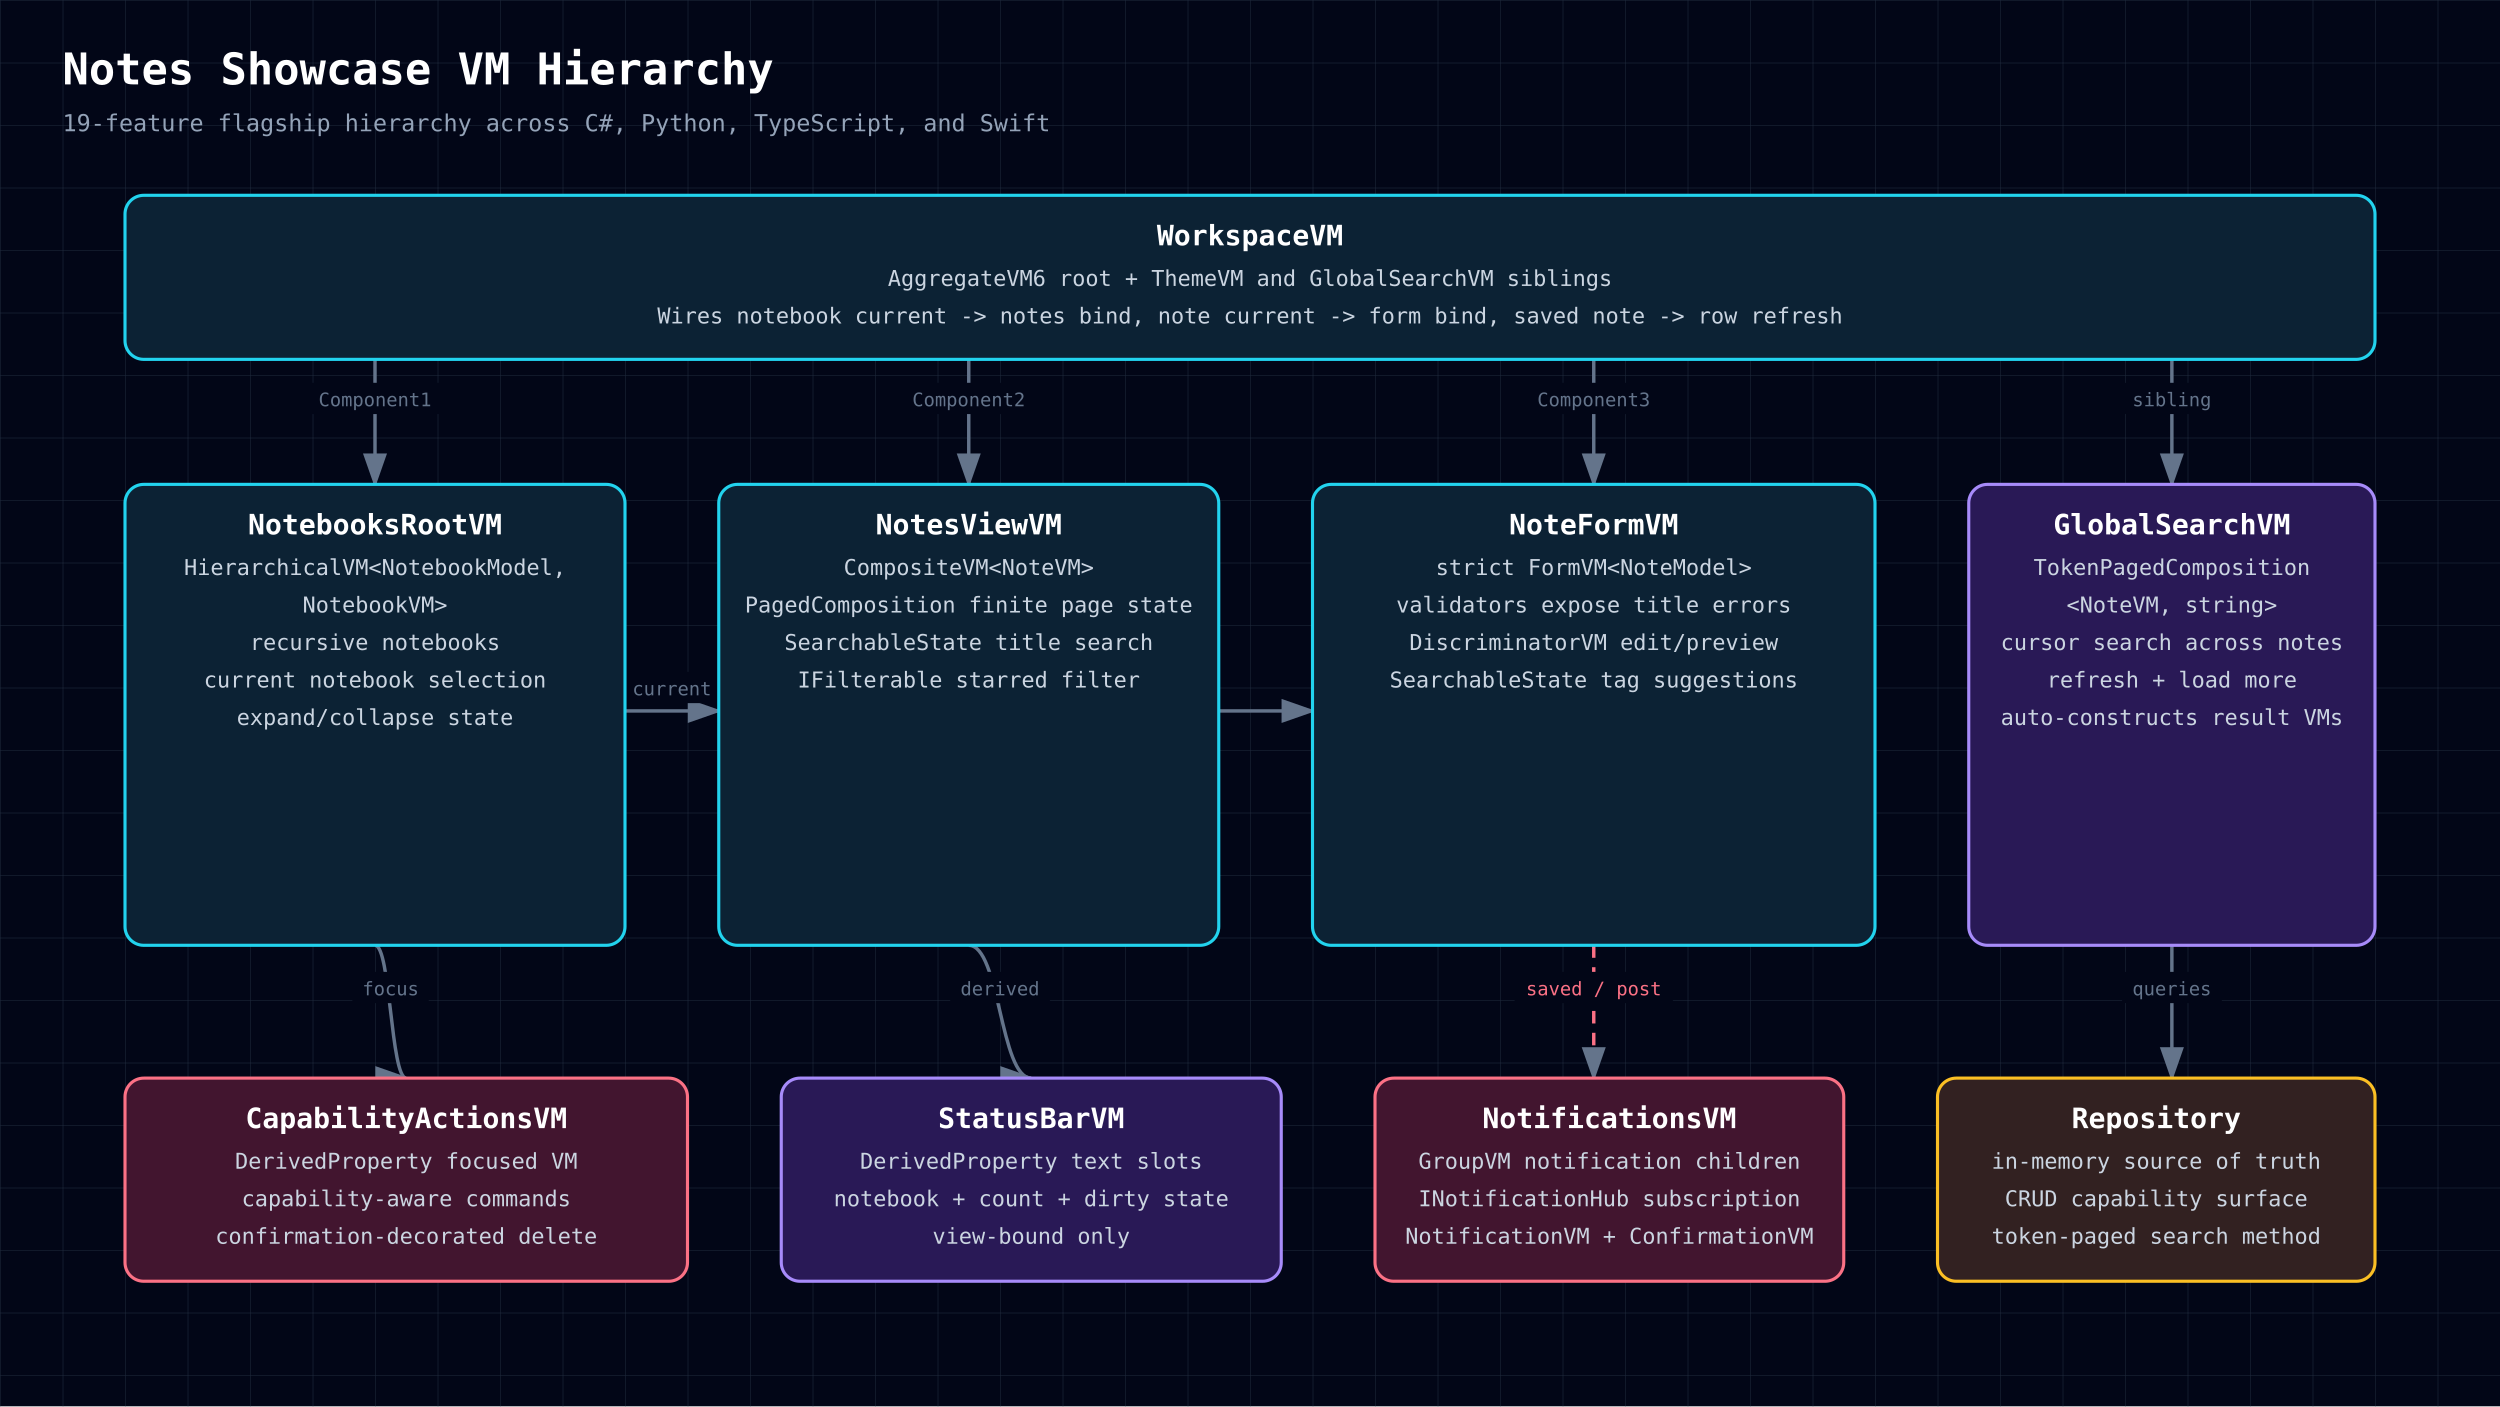
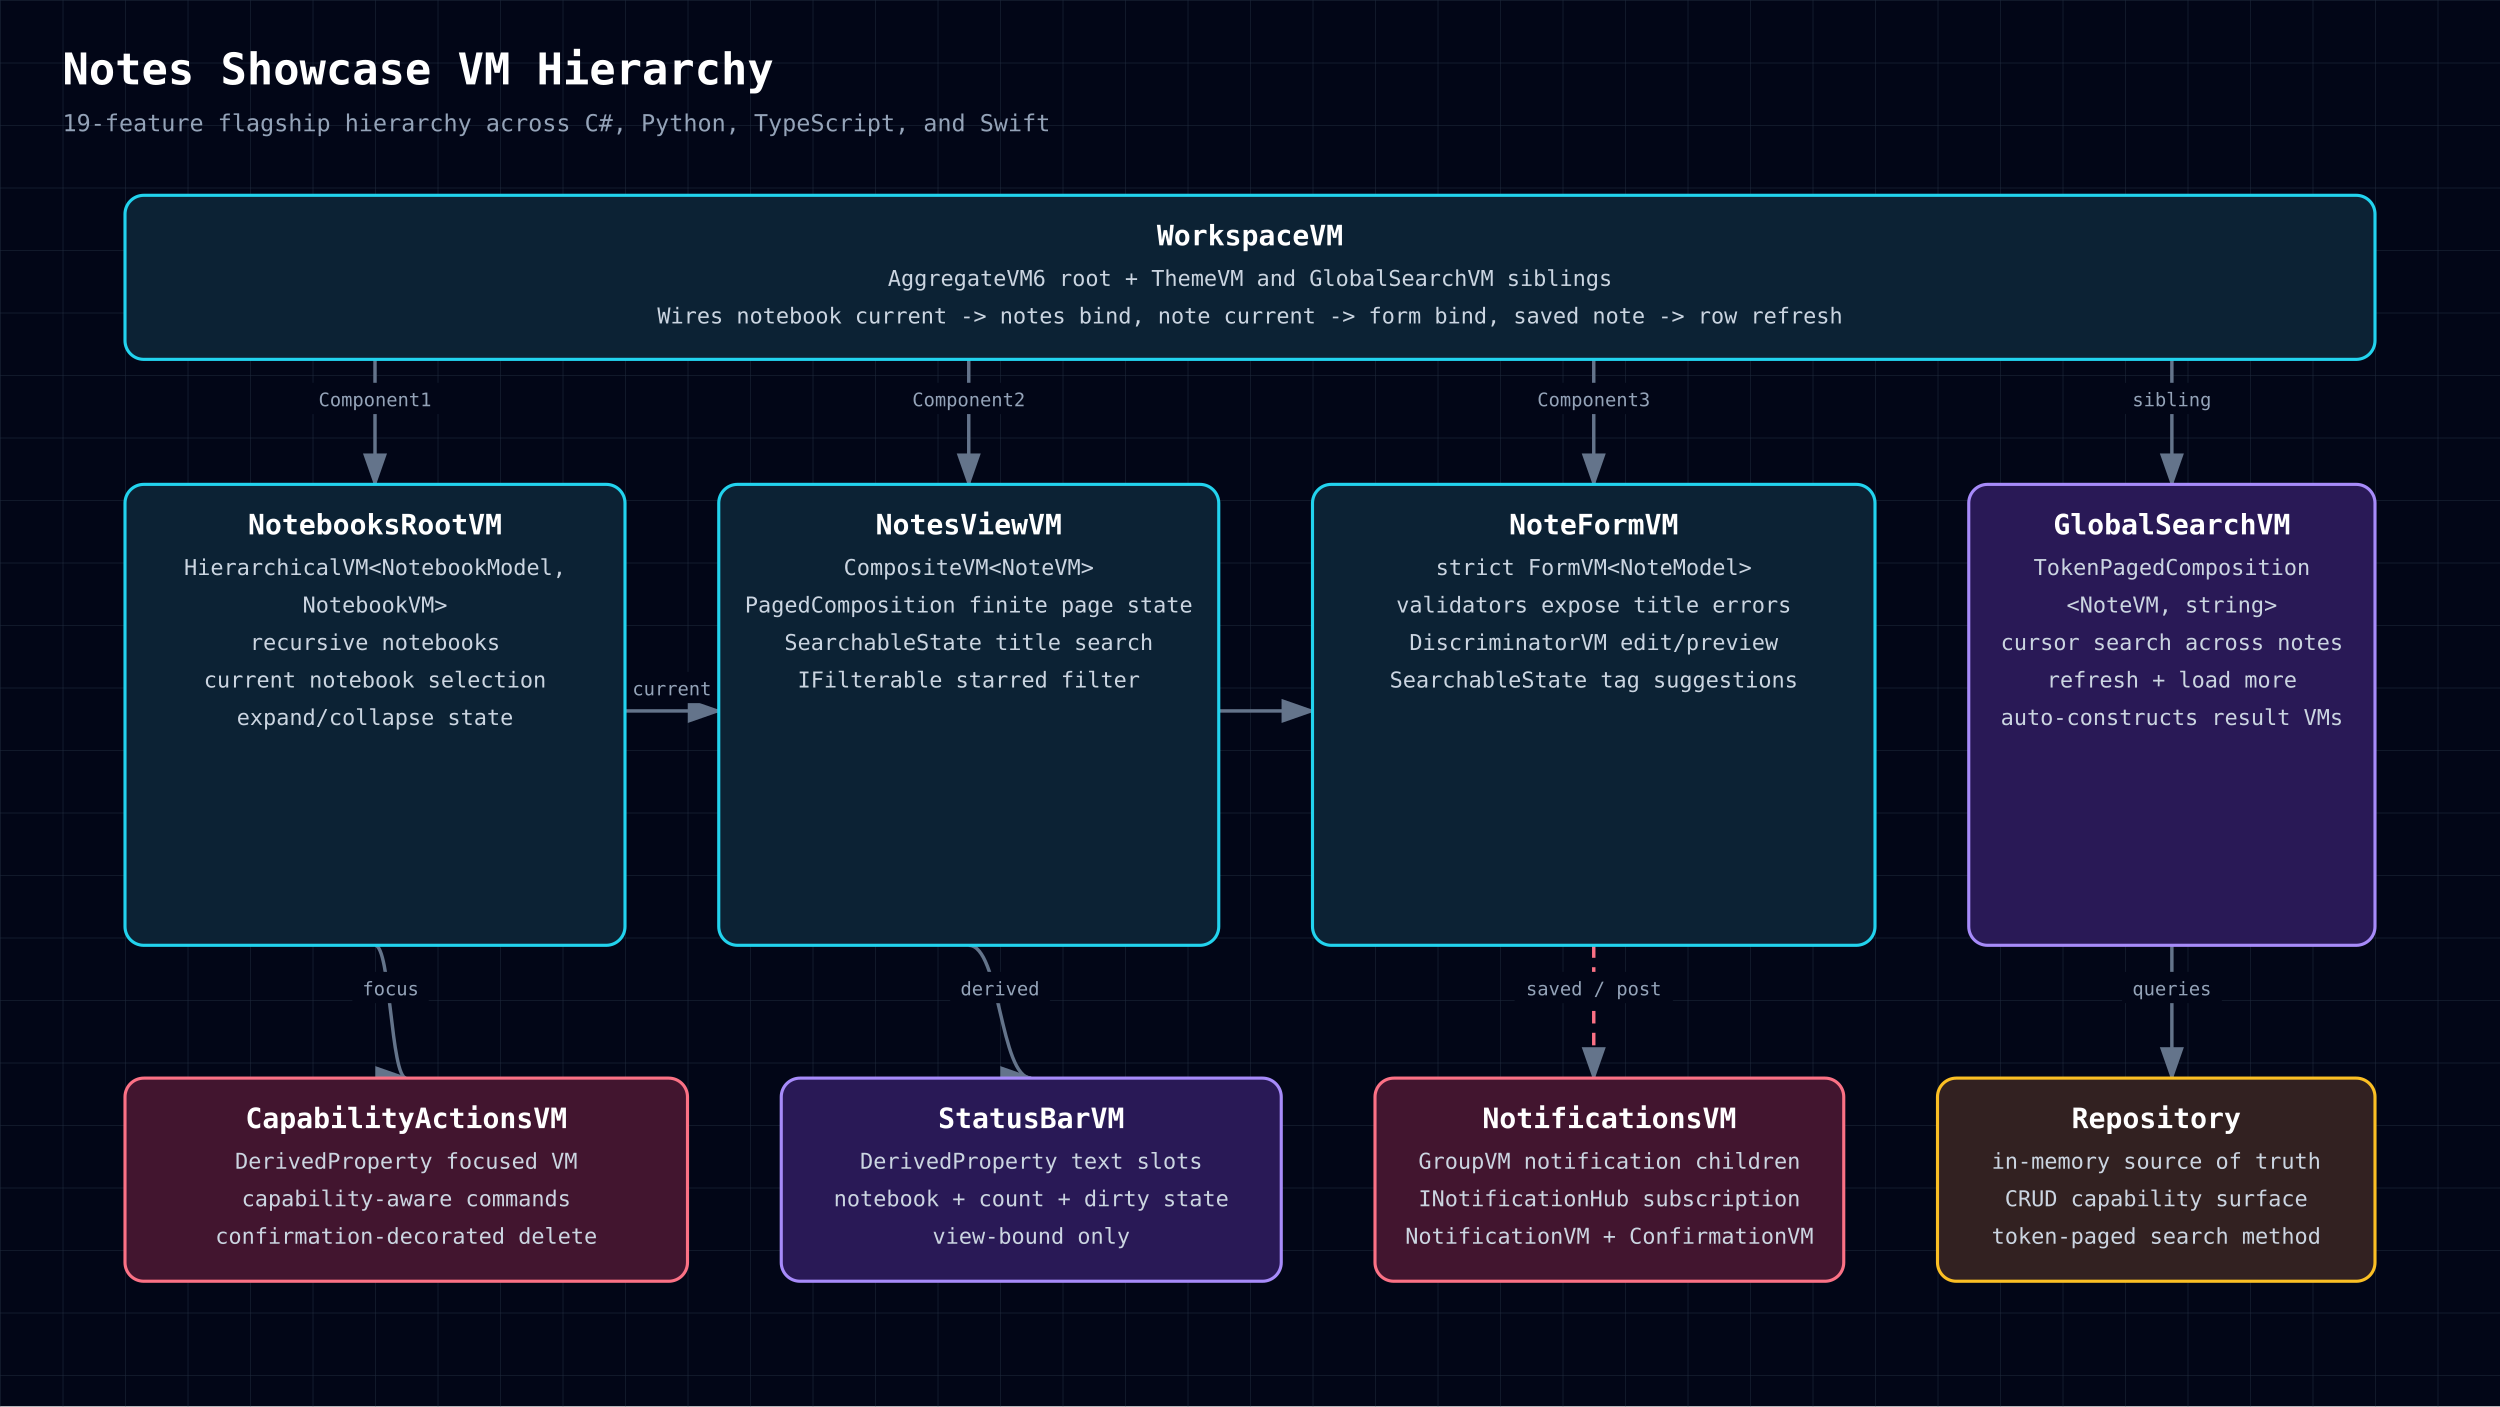
<svg xmlns="http://www.w3.org/2000/svg" width="1600" height="900" viewBox="0 0 1600 900" style="font-family: 'JetBrains Mono', ui-monospace, SFMono-Regular, Menlo, Monaco, Consolas, monospace;">
  <defs>
    <style>text { font-family: 'JetBrains Mono', ui-monospace, SFMono-Regular, Menlo, Monaco, Consolas, monospace; }</style>
    <pattern id="grid" width="40" height="40" patternUnits="userSpaceOnUse">
      <path d="M 40 0 L 0 0 0 40" fill="none" stroke="#1e293b" stroke-width="0.7" />
    </pattern>
    <marker id="arrowhead" markerWidth="10" markerHeight="7" refX="9" refY="3.5" orient="auto">
      <polygon points="0 0, 10 3.5, 0 7" fill="#64748b" />
    </marker>
  </defs>
  <rect width="100%" height="100%" fill="#020617" />
  <rect width="100%" height="100%" fill="url(#grid)" />
  <text x="40" y="54" fill="white" font-size="28" font-weight="700" text-anchor="start">Notes Showcase VM Hierarchy</text>
  <text x="40" y="84" fill="#94a3b8" font-size="15" font-weight="400" text-anchor="start">19-feature flagship hierarchy across C#, Python, TypeScript, and Swift</text>
  <path d="M240,230 C240,230 240,310 240,310" fill="none" stroke="#64748b" stroke-width="2.2" marker-end="url(#arrowhead)" />
  <rect x="196.5" y="245" width="87.0" height="20" rx="3" fill="#020617" />
-   <text x="240" y="260" fill="#64748b" font-size="12" font-weight="400" text-anchor="middle">Component1</text>
+   <text x="240" y="260" fill="#94a3b8" font-size="12" font-weight="400" text-anchor="middle">Component1</text>
  <path d="M620,230 C620,230 620,310 620,310" fill="none" stroke="#64748b" stroke-width="2.2" marker-end="url(#arrowhead)" />
  <rect x="576.5" y="245" width="87.0" height="20" rx="3" fill="#020617" />
-   <text x="620" y="260" fill="#64748b" font-size="12" font-weight="400" text-anchor="middle">Component2</text>
+   <text x="620" y="260" fill="#94a3b8" font-size="12" font-weight="400" text-anchor="middle">Component2</text>
  <path d="M1020,230 C1020,230 1020,310 1020,310" fill="none" stroke="#64748b" stroke-width="2.2" marker-end="url(#arrowhead)" />
  <rect x="976.5" y="245" width="87.0" height="20" rx="3" fill="#020617" />
-   <text x="1020" y="260" fill="#64748b" font-size="12" font-weight="400" text-anchor="middle">Component3</text>
+   <text x="1020" y="260" fill="#94a3b8" font-size="12" font-weight="400" text-anchor="middle">Component3</text>
  <path d="M1390,230 C1390,230 1390,310 1390,310" fill="none" stroke="#64748b" stroke-width="2.2" marker-end="url(#arrowhead)" />
  <rect x="1357.8" y="245" width="64.5" height="20" rx="3" fill="#020617" />
-   <text x="1390" y="260" fill="#64748b" font-size="12" font-weight="400" text-anchor="middle">sibling</text>
+   <text x="1390" y="260" fill="#94a3b8" font-size="12" font-weight="400" text-anchor="middle">sibling</text>
  <path d="M400,455 C430,455 430,455 460,455" fill="none" stroke="#64748b" stroke-width="2.2" marker-end="url(#arrowhead)" />
  <rect x="397.8" y="430" width="64.5" height="20" rx="3" fill="#020617" />
-   <text x="430" y="445" fill="#64748b" font-size="12" font-weight="400" text-anchor="middle">current</text>
+   <text x="430" y="445" fill="#94a3b8" font-size="12" font-weight="400" text-anchor="middle">current</text>
  <path d="M780,455 C810,455 810,455 840,455" fill="none" stroke="#64748b" stroke-width="2.2" marker-end="url(#arrowhead)" />
  <path d="M1020,605 C1020,605 1020,690 1020,690" fill="none" stroke="#fb7185" stroke-width="2.2" marker-end="url(#arrowhead)" stroke-dasharray="8 6" />
  <rect x="969.0" y="622" width="102.0" height="20" rx="3" fill="#020617" />
-   <text x="1020" y="637" fill="#fb7185" font-size="12" font-weight="400" text-anchor="middle">saved / post</text>
+   <text x="1020" y="637" fill="#94a3b8" font-size="12" font-weight="400" text-anchor="middle">saved / post</text>
  <path d="M1390,605 C1390,605 1390,690 1390,690" fill="none" stroke="#64748b" stroke-width="2.2" marker-end="url(#arrowhead)" />
  <rect x="1357.8" y="622" width="64.5" height="20" rx="3" fill="#020617" />
-   <text x="1390" y="637" fill="#64748b" font-size="12" font-weight="400" text-anchor="middle">queries</text>
+   <text x="1390" y="637" fill="#94a3b8" font-size="12" font-weight="400" text-anchor="middle">queries</text>
  <path d="M620,605 C640,605 640,690 660,690" fill="none" stroke="#64748b" stroke-width="2.2" marker-end="url(#arrowhead)" />
  <rect x="607.8" y="622" width="64.5" height="20" rx="3" fill="#020617" />
-   <text x="640" y="637" fill="#64748b" font-size="12" font-weight="400" text-anchor="middle">derived</text>
+   <text x="640" y="637" fill="#94a3b8" font-size="12" font-weight="400" text-anchor="middle">derived</text>
  <path d="M240,605 C250,605 250,690 260,690" fill="none" stroke="#64748b" stroke-width="2.2" marker-end="url(#arrowhead)" />
  <rect x="225.2" y="622" width="49.5" height="20" rx="3" fill="#020617" />
-   <text x="250" y="637" fill="#64748b" font-size="12" font-weight="400" text-anchor="middle">focus</text>
+   <text x="250" y="637" fill="#94a3b8" font-size="12" font-weight="400" text-anchor="middle">focus</text>
  <rect x="80" y="125" width="1440" height="105" rx="12" fill="#0f172a" />
  <rect x="80" y="125" width="1440" height="105" rx="12" fill="rgba(8, 51, 68, 0.42)" stroke="#22d3ee" stroke-width="2" />
  <text x="800" y="157" fill="white" font-size="18" font-weight="700" text-anchor="middle">WorkspaceVM</text>
  <text x="800" y="183" fill="#cbd5e1" font-size="14" font-weight="400" text-anchor="middle">AggregateVM6 root + ThemeVM and GlobalSearchVM siblings</text>
  <text x="800" y="207" fill="#cbd5e1" font-size="14" font-weight="400" text-anchor="middle">Wires notebook current -&gt; notes bind, note current -&gt; form bind, saved note -&gt; row refresh</text>
  <rect x="80" y="310" width="320" height="295" rx="12" fill="#0f172a" />
  <rect x="80" y="310" width="320" height="295" rx="12" fill="rgba(8, 51, 68, 0.42)" stroke="#22d3ee" stroke-width="2" />
  <text x="240" y="342" fill="white" font-size="18" font-weight="700" text-anchor="middle">NotebooksRootVM</text>
  <text x="240" y="368" fill="#cbd5e1" font-size="14" font-weight="400" text-anchor="middle">HierarchicalVM&lt;NotebookModel,</text>
  <text x="240" y="392" fill="#cbd5e1" font-size="14" font-weight="400" text-anchor="middle">NotebookVM&gt;</text>
  <text x="240" y="416" fill="#cbd5e1" font-size="14" font-weight="400" text-anchor="middle">recursive notebooks</text>
  <text x="240" y="440" fill="#cbd5e1" font-size="14" font-weight="400" text-anchor="middle">current notebook selection</text>
  <text x="240" y="464" fill="#cbd5e1" font-size="14" font-weight="400" text-anchor="middle">expand/collapse state</text>
  <rect x="460" y="310" width="320" height="295" rx="12" fill="#0f172a" />
  <rect x="460" y="310" width="320" height="295" rx="12" fill="rgba(8, 51, 68, 0.42)" stroke="#22d3ee" stroke-width="2" />
  <text x="620" y="342" fill="white" font-size="18" font-weight="700" text-anchor="middle">NotesViewVM</text>
  <text x="620" y="368" fill="#cbd5e1" font-size="14" font-weight="400" text-anchor="middle">CompositeVM&lt;NoteVM&gt;</text>
  <text x="620" y="392" fill="#cbd5e1" font-size="14" font-weight="400" text-anchor="middle">PagedComposition finite page state</text>
  <text x="620" y="416" fill="#cbd5e1" font-size="14" font-weight="400" text-anchor="middle">SearchableState title search</text>
  <text x="620" y="440" fill="#cbd5e1" font-size="14" font-weight="400" text-anchor="middle">IFilterable starred filter</text>
  <rect x="840" y="310" width="360" height="295" rx="12" fill="#0f172a" />
  <rect x="840" y="310" width="360" height="295" rx="12" fill="rgba(8, 51, 68, 0.42)" stroke="#22d3ee" stroke-width="2" />
  <text x="1020" y="342" fill="white" font-size="18" font-weight="700" text-anchor="middle">NoteFormVM</text>
  <text x="1020" y="368" fill="#cbd5e1" font-size="14" font-weight="400" text-anchor="middle">strict FormVM&lt;NoteModel&gt;</text>
  <text x="1020" y="392" fill="#cbd5e1" font-size="14" font-weight="400" text-anchor="middle">validators expose title errors</text>
  <text x="1020" y="416" fill="#cbd5e1" font-size="14" font-weight="400" text-anchor="middle">DiscriminatorVM edit/preview</text>
  <text x="1020" y="440" fill="#cbd5e1" font-size="14" font-weight="400" text-anchor="middle">SearchableState tag suggestions</text>
  <rect x="1260" y="310" width="260" height="295" rx="12" fill="#0f172a" />
  <rect x="1260" y="310" width="260" height="295" rx="12" fill="rgba(76, 29, 149, 0.42)" stroke="#a78bfa" stroke-width="2" />
  <text x="1390" y="342" fill="white" font-size="18" font-weight="700" text-anchor="middle">GlobalSearchVM</text>
  <text x="1390" y="368" fill="#cbd5e1" font-size="14" font-weight="400" text-anchor="middle">TokenPagedComposition</text>
  <text x="1390" y="392" fill="#cbd5e1" font-size="14" font-weight="400" text-anchor="middle">&lt;NoteVM, string&gt;</text>
  <text x="1390" y="416" fill="#cbd5e1" font-size="14" font-weight="400" text-anchor="middle">cursor search across notes</text>
  <text x="1390" y="440" fill="#cbd5e1" font-size="14" font-weight="400" text-anchor="middle">refresh + load more</text>
  <text x="1390" y="464" fill="#cbd5e1" font-size="14" font-weight="400" text-anchor="middle">auto-constructs result VMs</text>
  <rect x="80" y="690" width="360" height="130" rx="12" fill="#0f172a" />
  <rect x="80" y="690" width="360" height="130" rx="12" fill="rgba(136, 19, 55, 0.42)" stroke="#fb7185" stroke-width="2" />
  <text x="260" y="722" fill="white" font-size="18" font-weight="700" text-anchor="middle">CapabilityActionsVM</text>
  <text x="260" y="748" fill="#cbd5e1" font-size="14" font-weight="400" text-anchor="middle">DerivedProperty focused VM</text>
  <text x="260" y="772" fill="#cbd5e1" font-size="14" font-weight="400" text-anchor="middle">capability-aware commands</text>
  <text x="260" y="796" fill="#cbd5e1" font-size="14" font-weight="400" text-anchor="middle">confirmation-decorated delete</text>
  <rect x="500" y="690" width="320" height="130" rx="12" fill="#0f172a" />
  <rect x="500" y="690" width="320" height="130" rx="12" fill="rgba(76, 29, 149, 0.42)" stroke="#a78bfa" stroke-width="2" />
  <text x="660" y="722" fill="white" font-size="18" font-weight="700" text-anchor="middle">StatusBarVM</text>
  <text x="660" y="748" fill="#cbd5e1" font-size="14" font-weight="400" text-anchor="middle">DerivedProperty text slots</text>
  <text x="660" y="772" fill="#cbd5e1" font-size="14" font-weight="400" text-anchor="middle">notebook + count + dirty state</text>
  <text x="660" y="796" fill="#cbd5e1" font-size="14" font-weight="400" text-anchor="middle">view-bound only</text>
  <rect x="880" y="690" width="300" height="130" rx="12" fill="#0f172a" />
  <rect x="880" y="690" width="300" height="130" rx="12" fill="rgba(136, 19, 55, 0.42)" stroke="#fb7185" stroke-width="2" />
  <text x="1030" y="722" fill="white" font-size="18" font-weight="700" text-anchor="middle">NotificationsVM</text>
  <text x="1030" y="748" fill="#cbd5e1" font-size="14" font-weight="400" text-anchor="middle">GroupVM notification children</text>
  <text x="1030" y="772" fill="#cbd5e1" font-size="14" font-weight="400" text-anchor="middle">INotificationHub subscription</text>
  <text x="1030" y="796" fill="#cbd5e1" font-size="14" font-weight="400" text-anchor="middle">NotificationVM + ConfirmationVM</text>
  <rect x="1240" y="690" width="280" height="130" rx="12" fill="#0f172a" />
  <rect x="1240" y="690" width="280" height="130" rx="12" fill="rgba(120, 53, 15, 0.34)" stroke="#fbbf24" stroke-width="2" />
  <text x="1380" y="722" fill="white" font-size="18" font-weight="700" text-anchor="middle">Repository</text>
  <text x="1380" y="748" fill="#cbd5e1" font-size="14" font-weight="400" text-anchor="middle">in-memory source of truth</text>
  <text x="1380" y="772" fill="#cbd5e1" font-size="14" font-weight="400" text-anchor="middle">CRUD capability surface</text>
  <text x="1380" y="796" fill="#cbd5e1" font-size="14" font-weight="400" text-anchor="middle">token-paged search method</text>
</svg>
